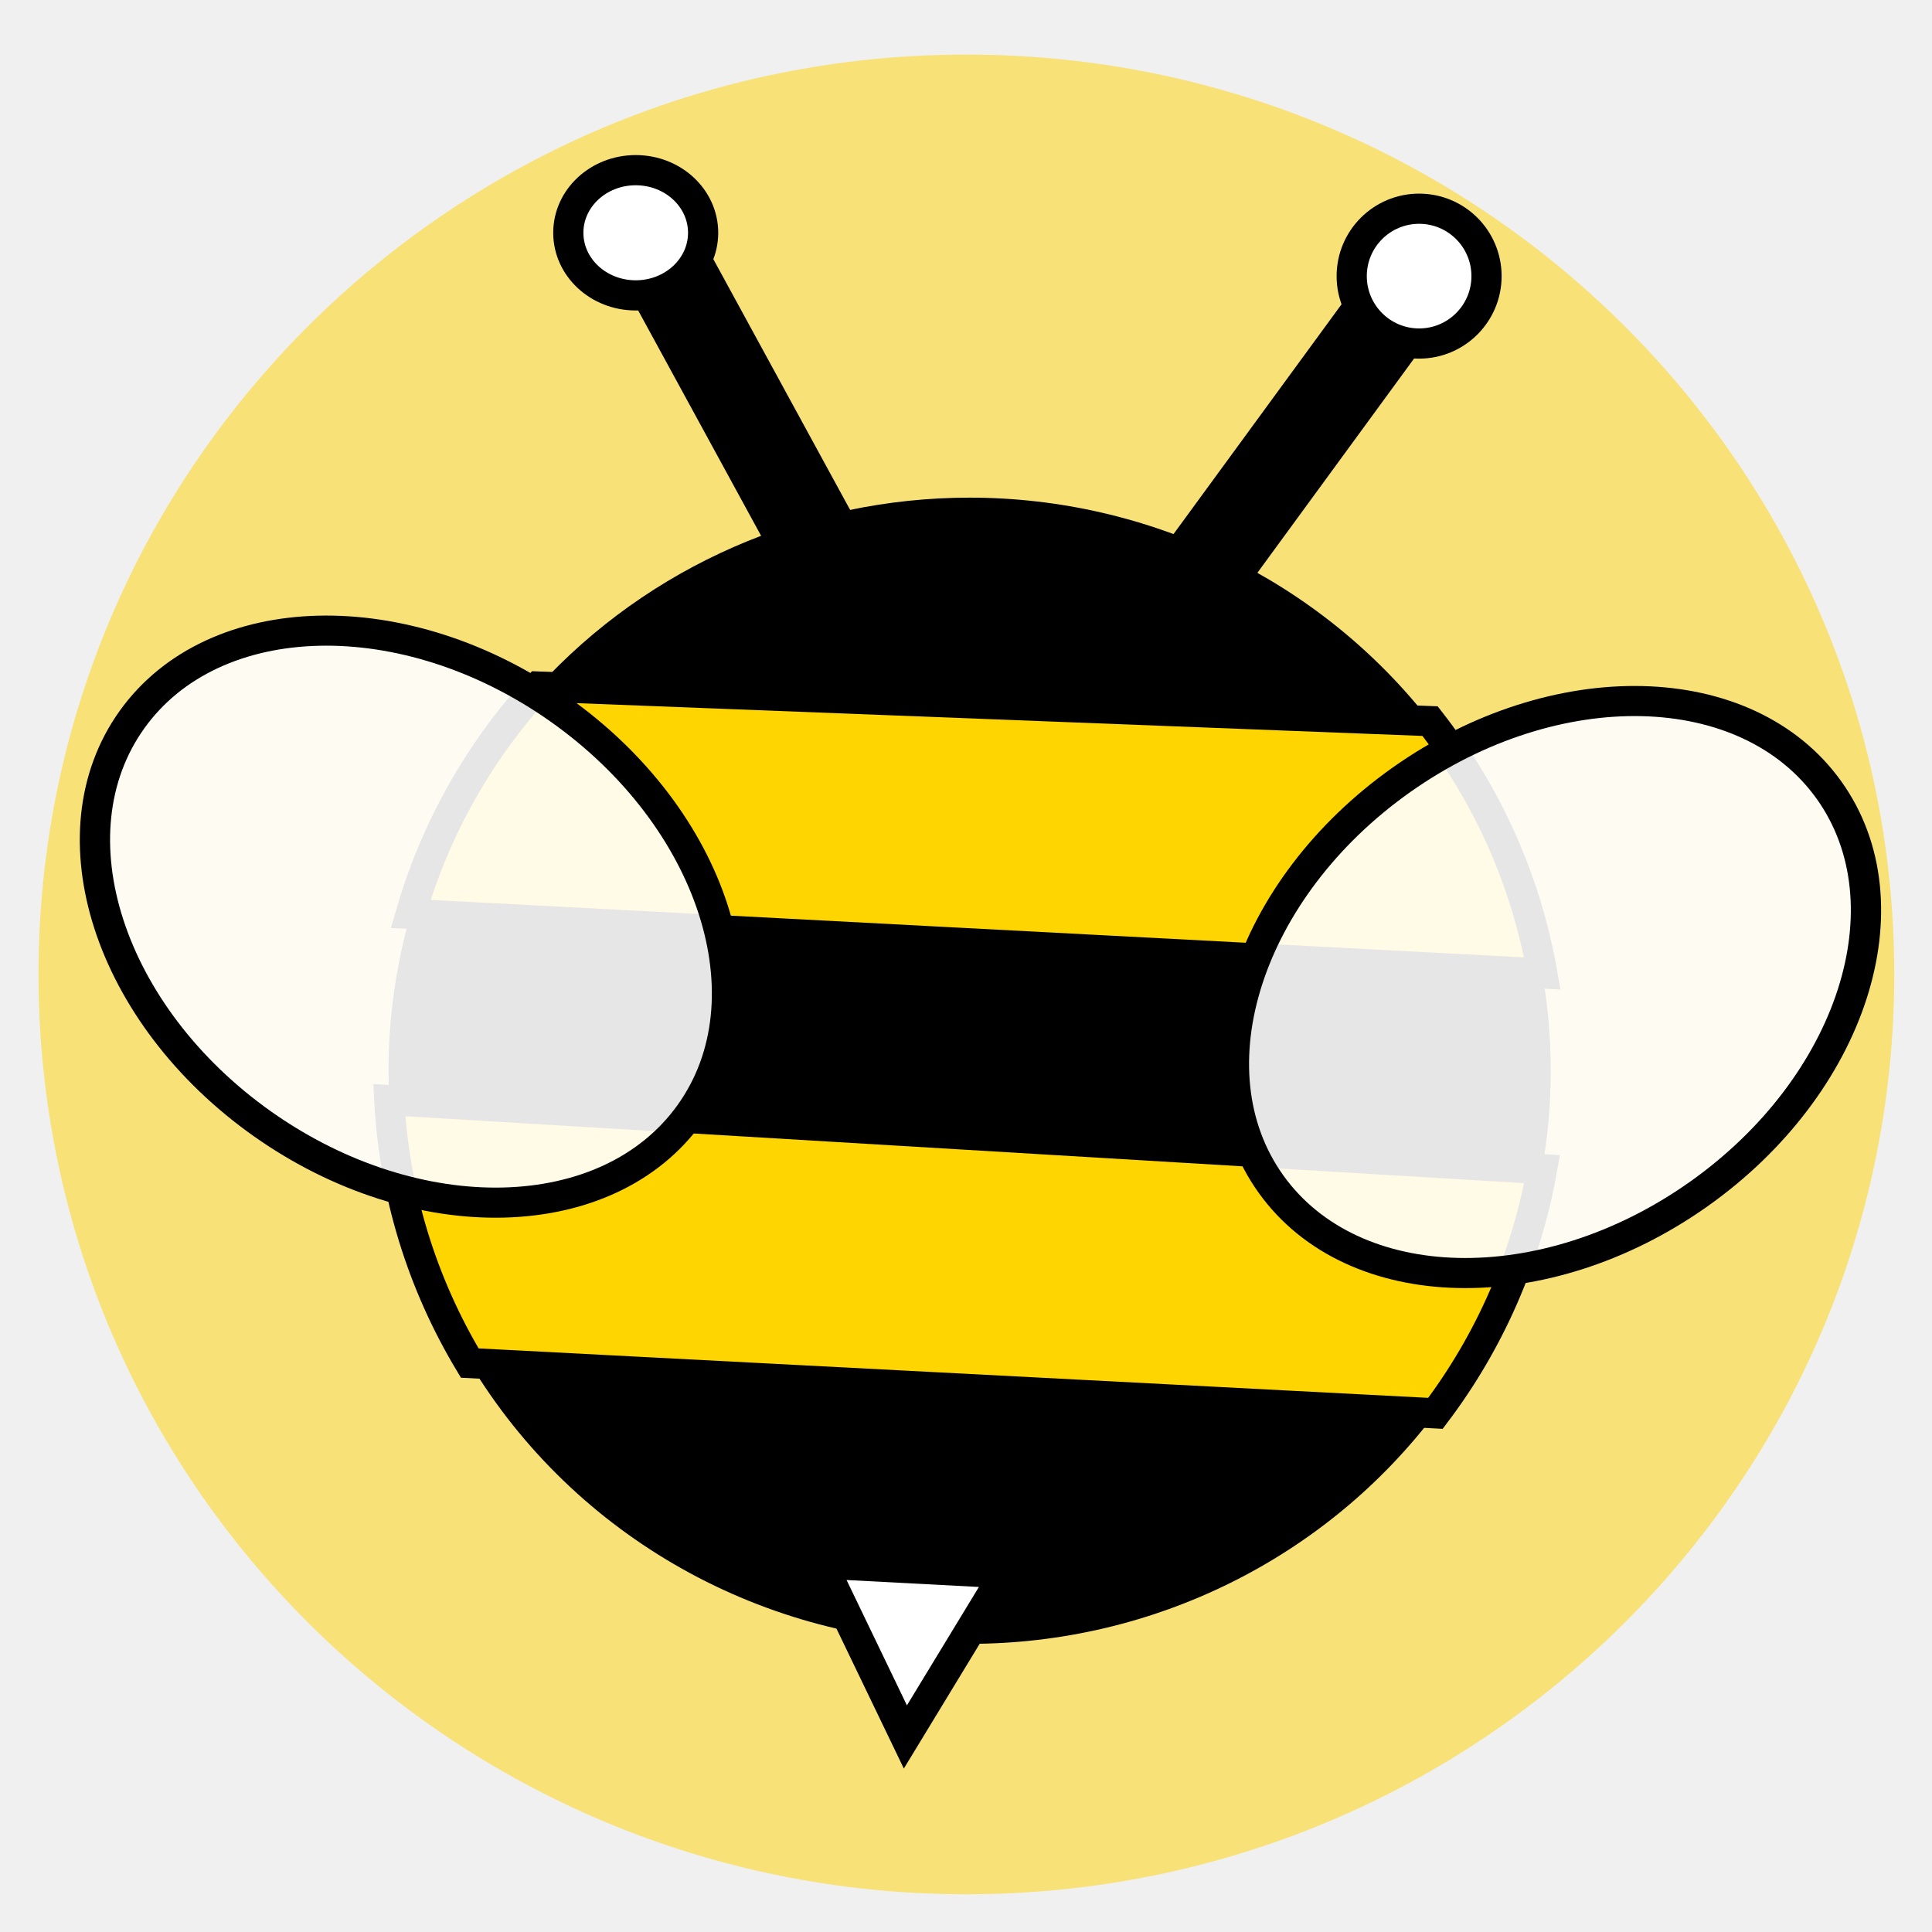
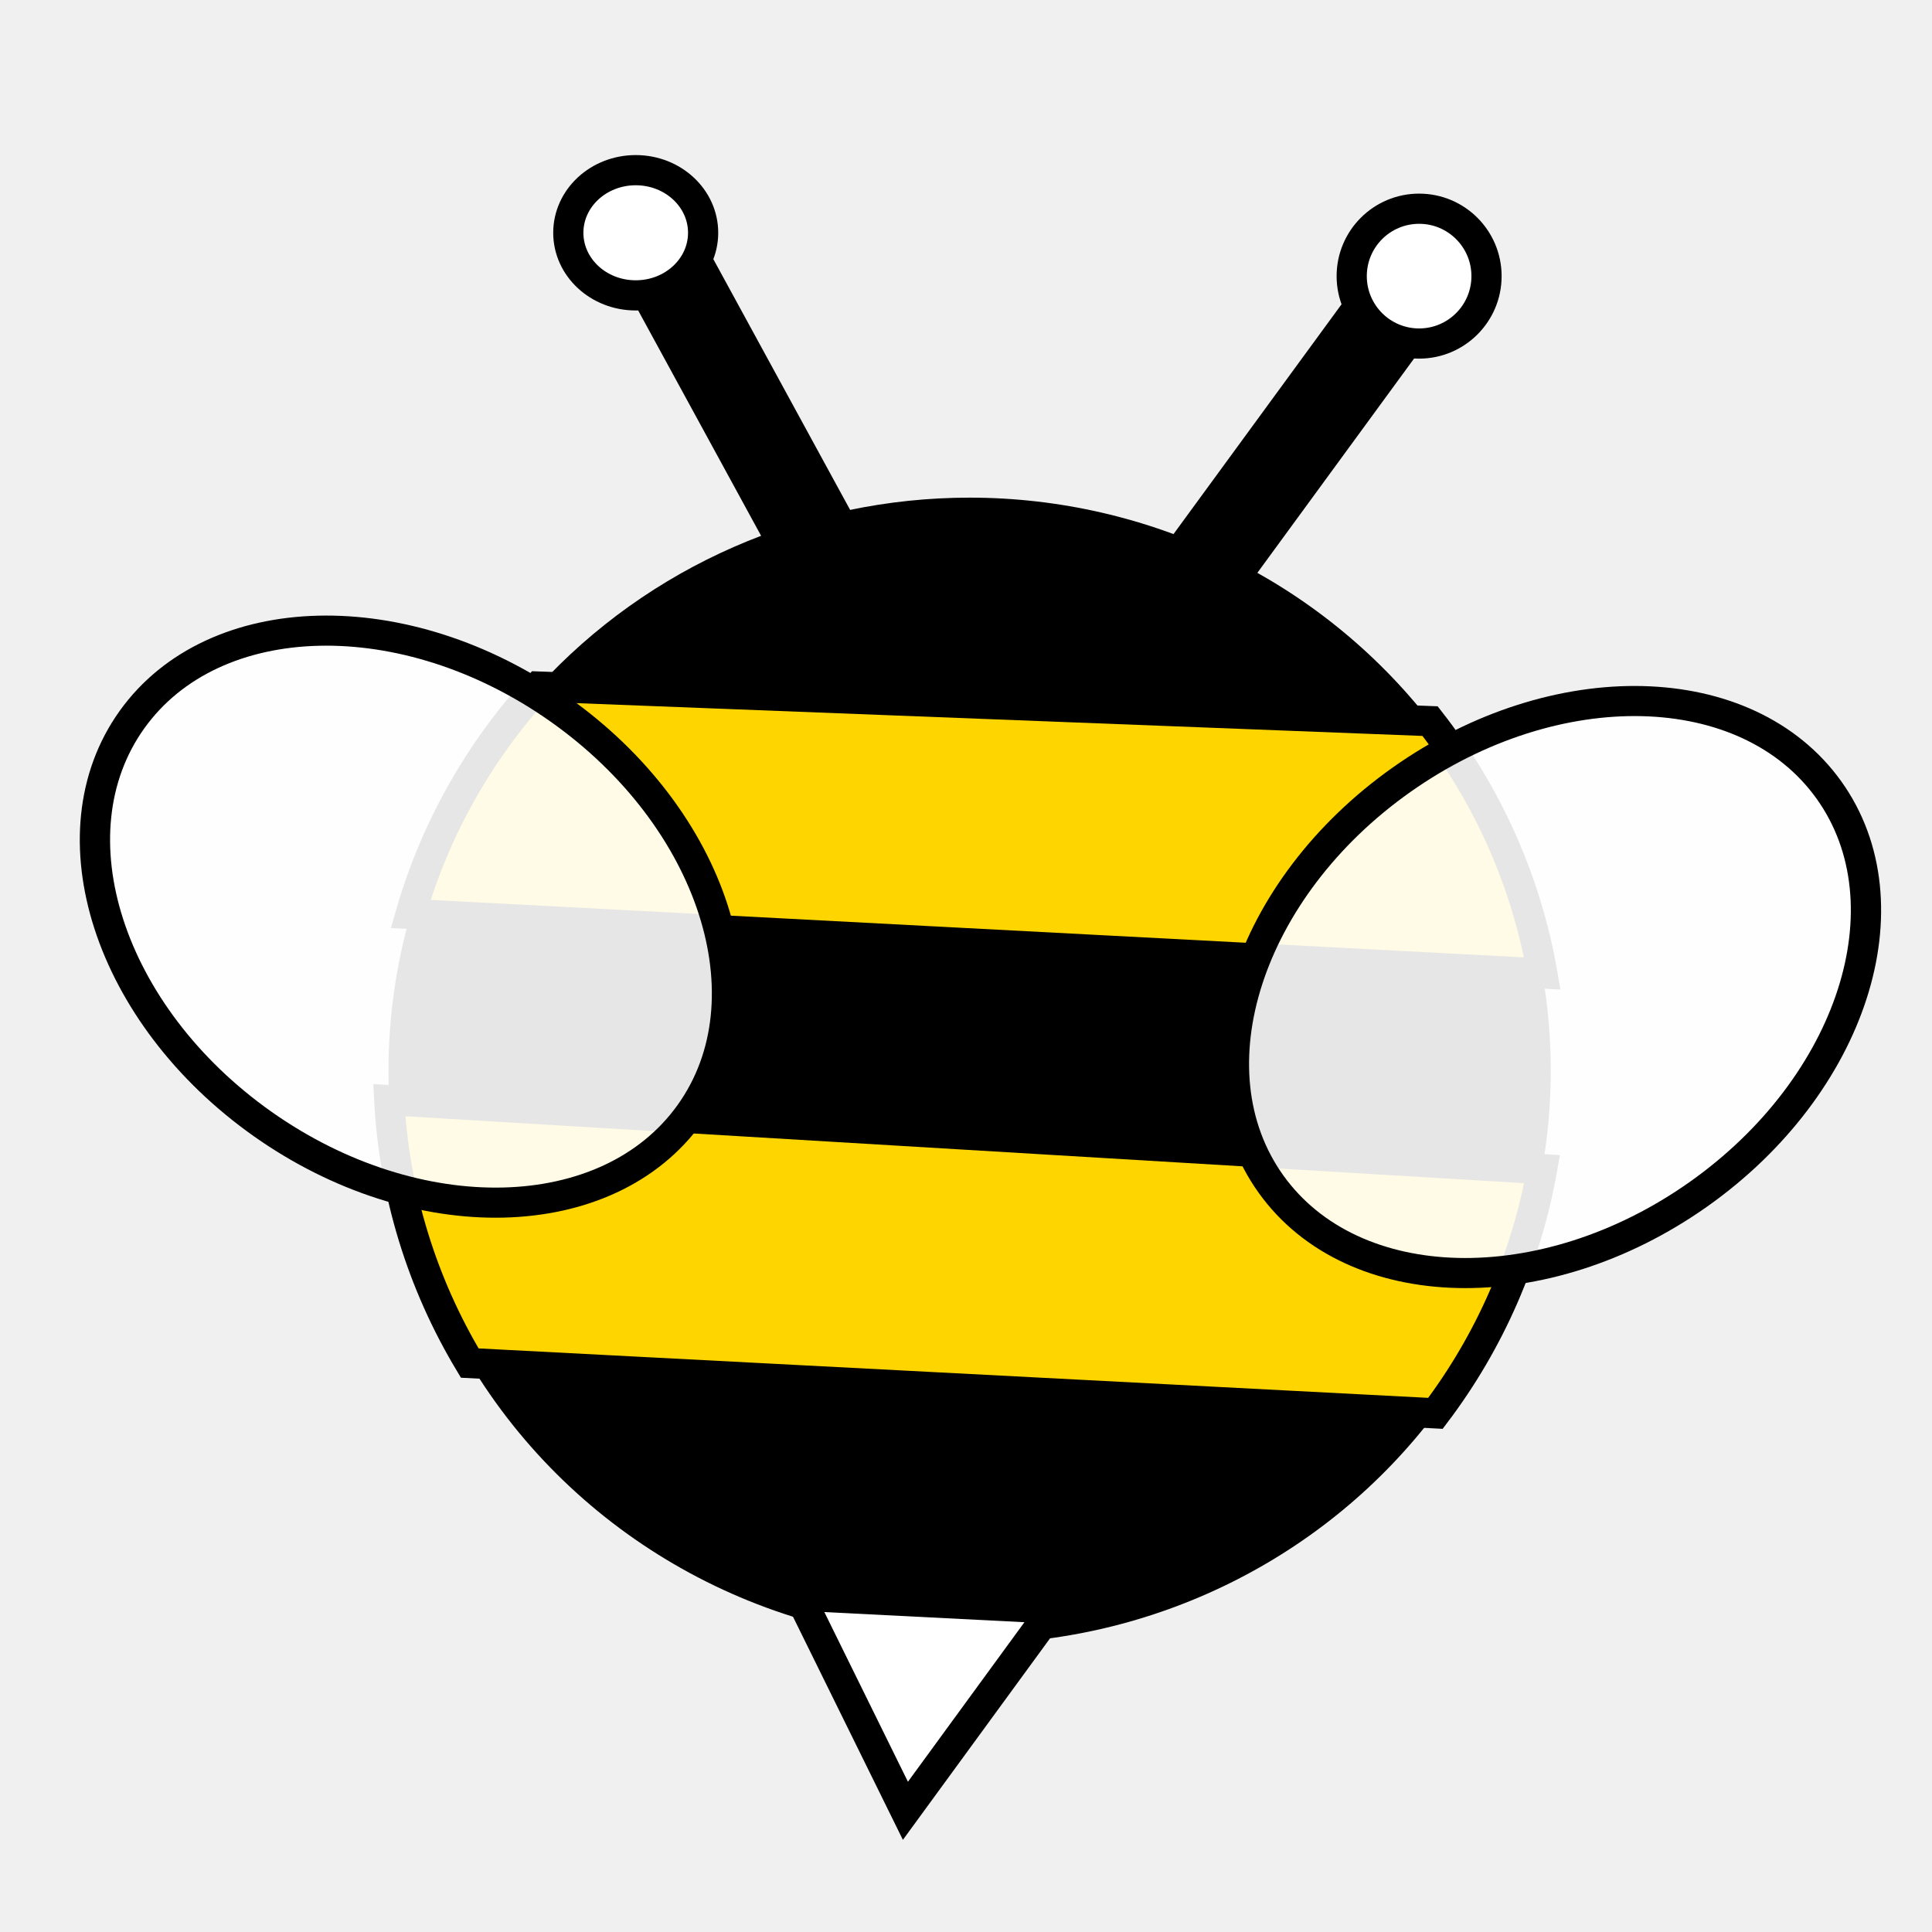
<svg xmlns="http://www.w3.org/2000/svg" viewBox="0 0 64 64" version="1.1" id="svg4">
  <defs id="defs4" />
-   <ellipse style="fill:#ffd500;fill-opacity:0.5;stroke:none;stroke-width:0.958" id="path4" cx="32.013" cy="32.279" rx="30.737" ry="30.471" />
  <path d="M 47.551,46.819 15.561,45.153 a 19.251,18.985 0 0 0 16.559,9.301 19.251,18.985 0 0 0 15.432,-7.635 z" style="fill:#000000;fill-opacity:1" id="path13" />
  <path d="M 51.092,32.247 13.604,30.276 a 19.251,18.985 0 0 0 -0.734,5.193 19.251,18.985 0 0 0 0.025,0.975 l 38.189,2.285 a 19.251,18.985 0 0 0 0.287,-3.26 19.251,18.985 0 0 0 -0.279,-3.223 z" style="fill:#000000;fill-opacity:1" id="path10" />
  <path d="m 32.119,16.485 a 19.251,18.985 0 0 0 -14.283,6.258 l 29.537,1.145 A 19.251,18.985 0 0 0 32.119,16.485 Z" style="fill:#000000;fill-opacity:1" id="path7" />
  <path d="M 51.084,38.729 12.895,36.444 a 19.251,18.985 0 0 0 2.666,8.709 l 31.99,1.666 a 19.251,18.985 0 0 0 3.533,-8.09 z" style="fill:#ffd500;fill-opacity:1;stroke:#000000" id="path12" />
  <path d="m 47.373,23.888 -29.537,-1.145 a 19.251,18.985 0 0 0 -4.232,7.533 l 37.488,1.971 a 19.251,18.985 0 0 0 -3.719,-8.359 z" style="fill:#ffd500;fill-opacity:1;stroke:#000000;stroke-opacity:1" id="path9" />
  <ellipse style="fill:#ffffff;fill-opacity:0.9;stroke:#000000;stroke-width:1;stroke-dasharray:none;stroke-opacity:1" id="path14" cx="28.741" cy="16.95" rx="11.314" ry="8.445" transform="matrix(0.8168338,0.5768731,-0.5818734,0.8132793,0,0)" />
  <ellipse style="fill:#ffffff;fill-opacity:0.9;stroke:#000000;stroke-width:1;stroke-dasharray:none;stroke-opacity:1" id="path14-9" cx="-22.732" cy="56.328" rx="11.314" ry="8.445" transform="matrix(-0.8168338,0.5768731,0.5818734,0.8132793,0,0)" />
-   <path style="fill:#ffffff;fill-opacity:1;stroke:#000000;stroke-width:1;stroke-dasharray:none;stroke-opacity:1" d="m 27.227,51.796 2.765,5.743 3.297,-5.424 z" id="path15" />
+   <path style="fill:#ffffff;fill-opacity:1;stroke:#000000;stroke-width:1;stroke-dasharray:none;stroke-opacity:1" d="m 26.483,52.859 3.51,7.126 4.892,-6.7 z" id="path15" />
  <path style="fill:#ffffff;fill-opacity:1;stroke:#000000;stroke-width:3;stroke-dasharray:none;stroke-opacity:1" d="M 20.952,6.807 27.972,19.676" id="path16" />
  <path style="fill:#ffffff;fill-opacity:1;stroke:#000000;stroke-width:3;stroke-dasharray:none;stroke-opacity:1" d="M 46.903,9.253 39.671,19.144" id="path17" />
  <ellipse style="fill:#ffffff;fill-opacity:1;stroke:#000000;stroke-width:1;stroke-dasharray:none;stroke-opacity:1" id="path18" cx="21.059" cy="7.711" rx="2.233" ry="2.074" />
  <circle style="fill:#ffffff;fill-opacity:1;stroke:#000000;stroke-width:1;stroke-dasharray:none;stroke-opacity:1" id="path19" cx="47.01" cy="9.147" r="2.233" />
</svg>
